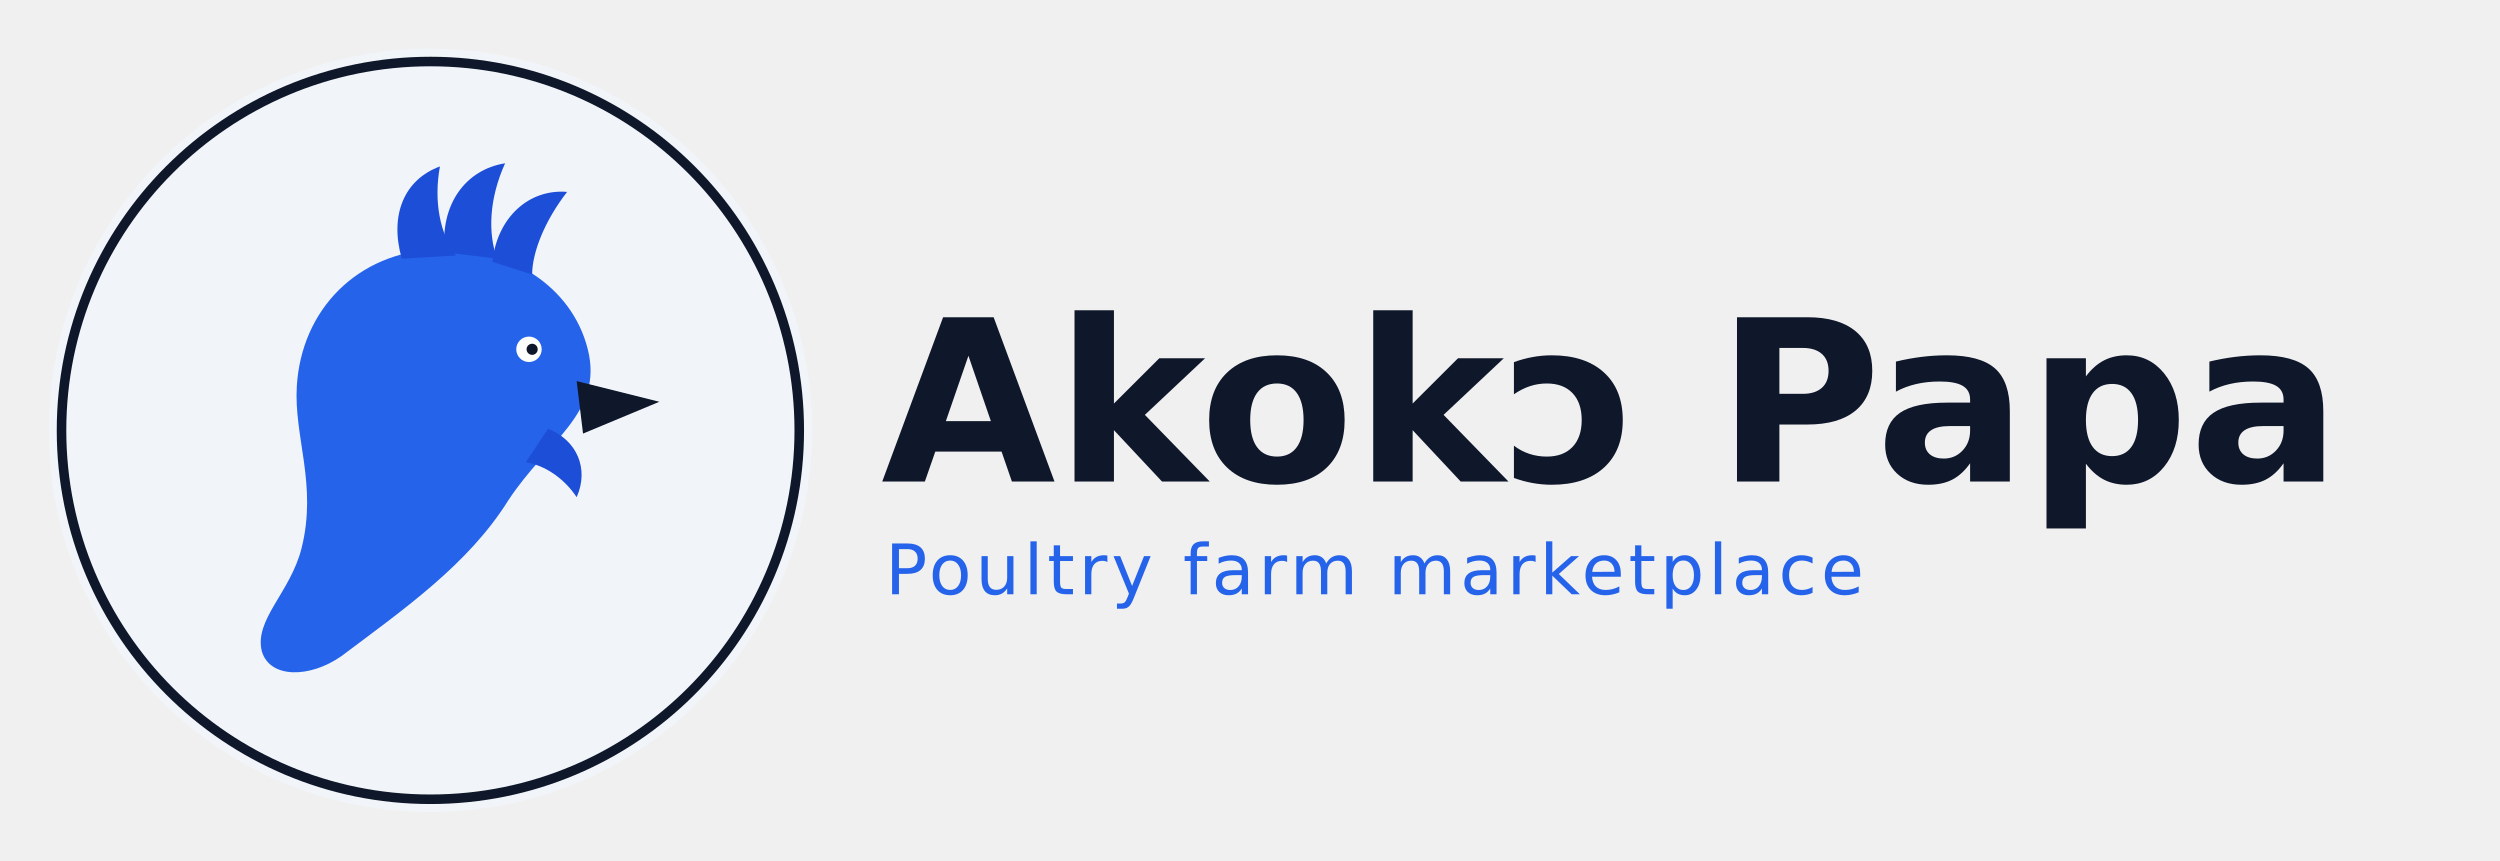
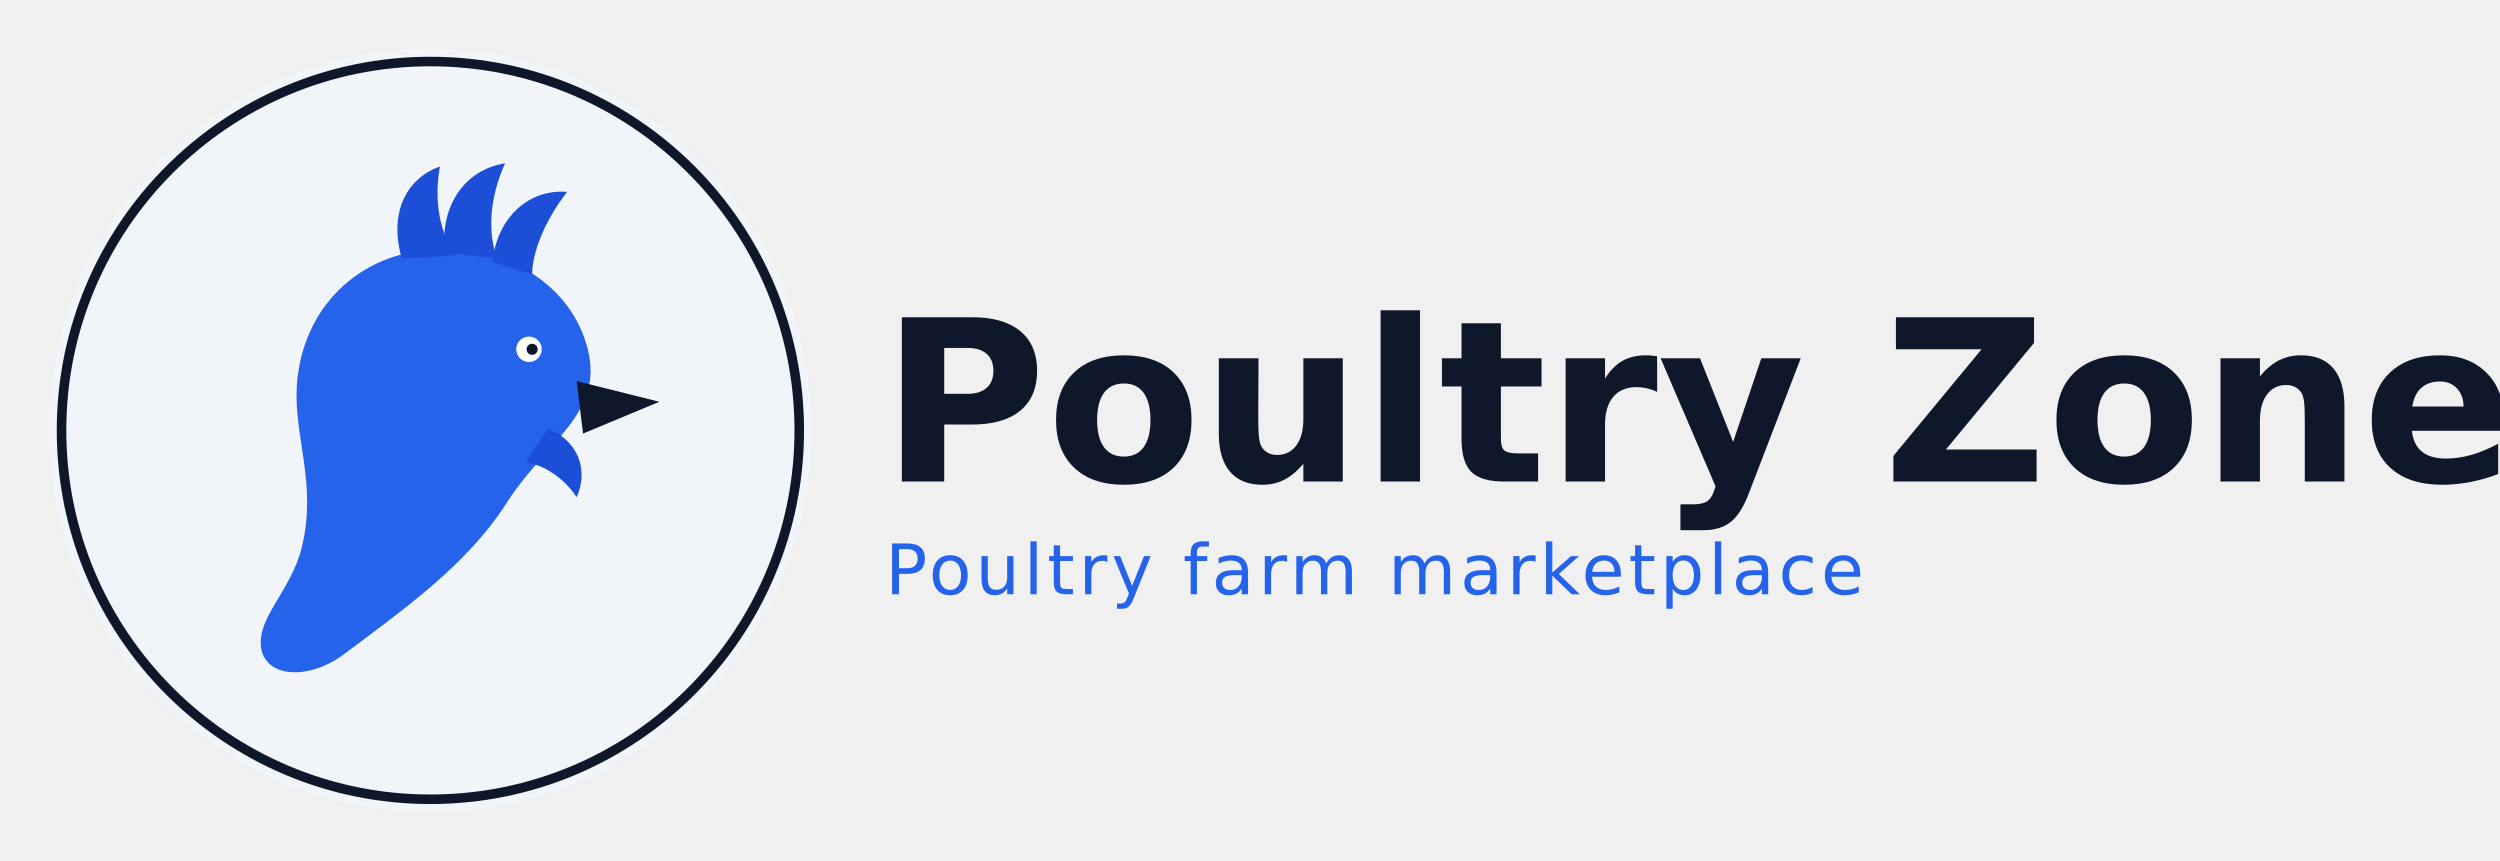
<svg xmlns="http://www.w3.org/2000/svg" width="1220" height="420" viewBox="0 0 1220 420">
  <g transform="translate(11.4,11.4) scale(0.7759)">
    <circle cx="256" cy="256" r="240" fill="#F1F5F9" />
    <circle cx="256" cy="256" r="232" fill="none" stroke="#0F172A" stroke-width="6" />
    <path d="M355,205              C 345,165 305,140 260,142              C 210,144 175,180 172,228              C 170,260 185,290 175,330              C 168,358 145,375 150,395              C 155,412 180,412 200,398              C 240,368 280,340 305,300              C 330,262 365,245 355,205 Z" fill="#2563EB" />
    <path d="M238,148 C 230,120 240,98 262,90 C 258,112 262,132 272,146 Z" fill="#1D4ED8" />
    <path d="M265,144 C 262,114 278,92 303,88 C 293,110 292,132 298,148 Z" fill="#1D4ED8" />
    <path d="M295,150 C 298,122 318,104 342,106 C 328,124 320,144 320,158 Z" fill="#1D4ED8" />
    <path d="M348,225 L 400,238 L 352,258 Z" fill="#0F172A" />
    <path d="M330,255 C 348,262 356,280 348,298 C 340,286 328,278 316,276 Z" fill="#1D4ED8" />
    <circle cx="318" cy="205" r="8" fill="#FFFFFF" />
    <circle cx="320" cy="205" r="3.5" fill="#0F172A" />
  </g>
-   <text x="430" y="235" font-family="DejaVu Sans" font-weight="bold" font-size="110" fill="#0F172A">Akok<tspan>ɔ</tspan> Papa</text>
+   <text x="430" y="235" font-family="DejaVu Sans" font-weight="bold" font-size="110" fill="#0F172A">Poultry Zone</text>
  <text x="432" y="290" font-family="DejaVu Sans" font-weight="normal" font-size="34" fill="#2563EB" letter-spacing="2">Poultry farm marketplace</text>
</svg>
